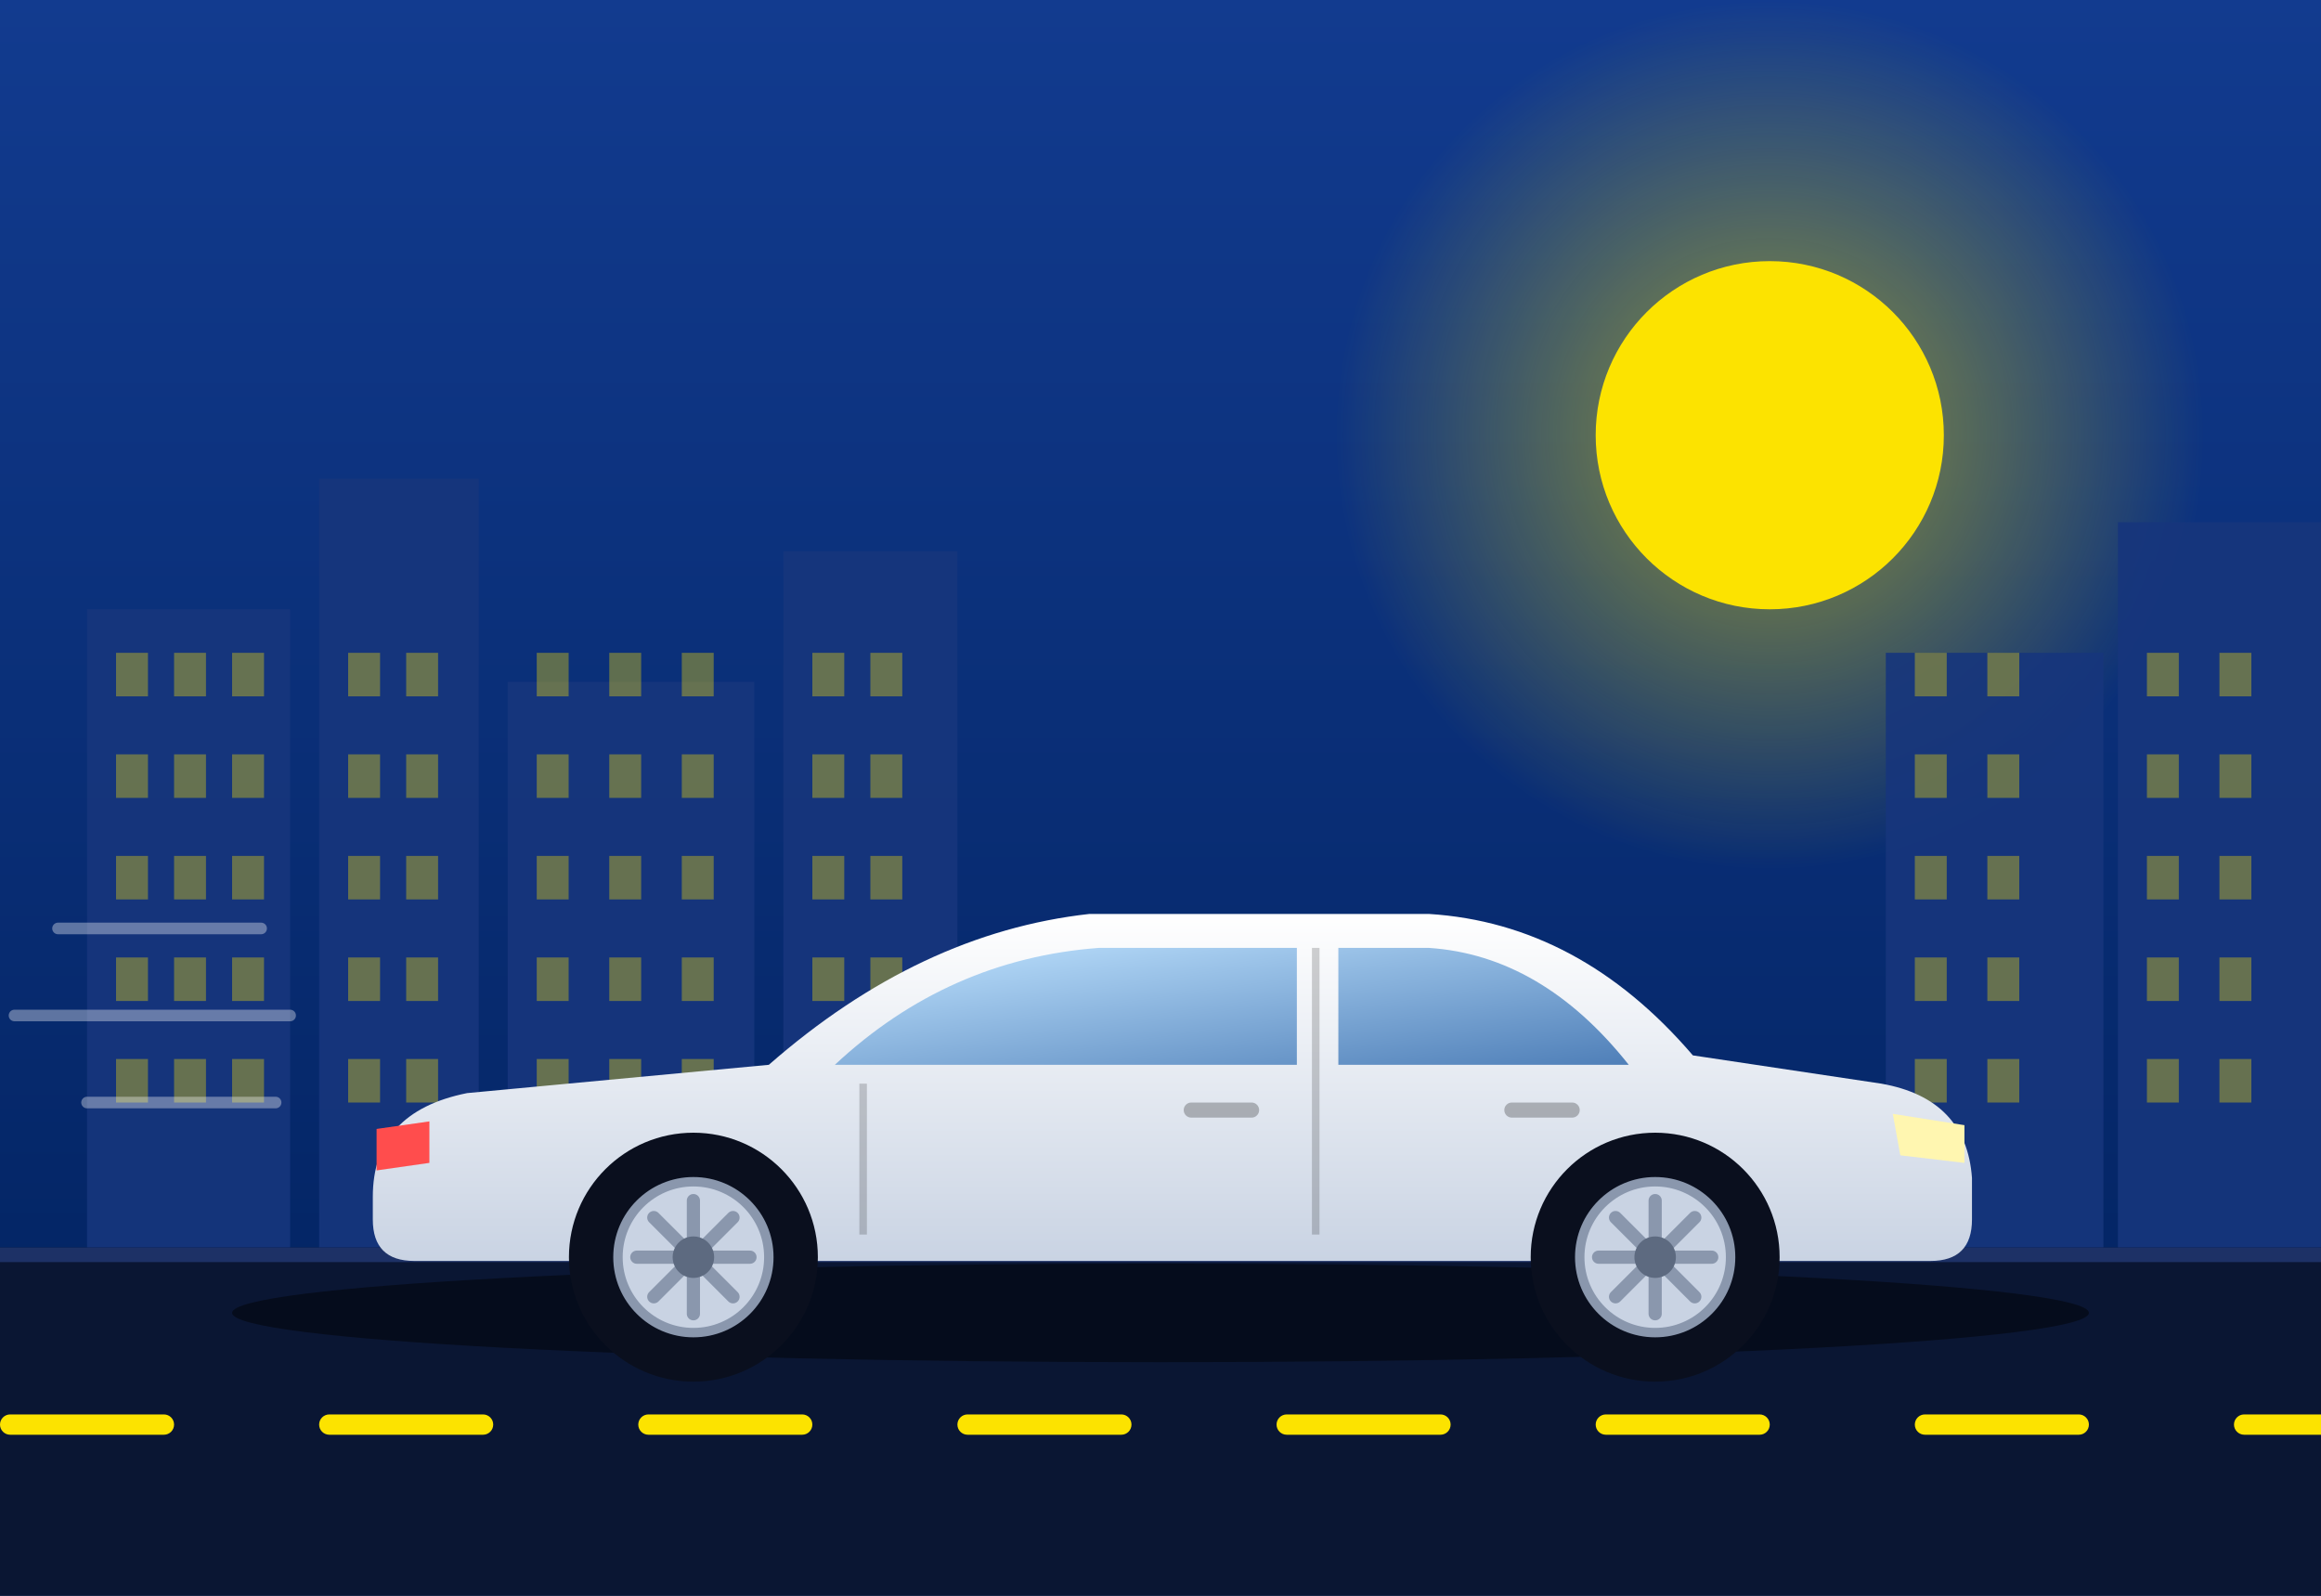
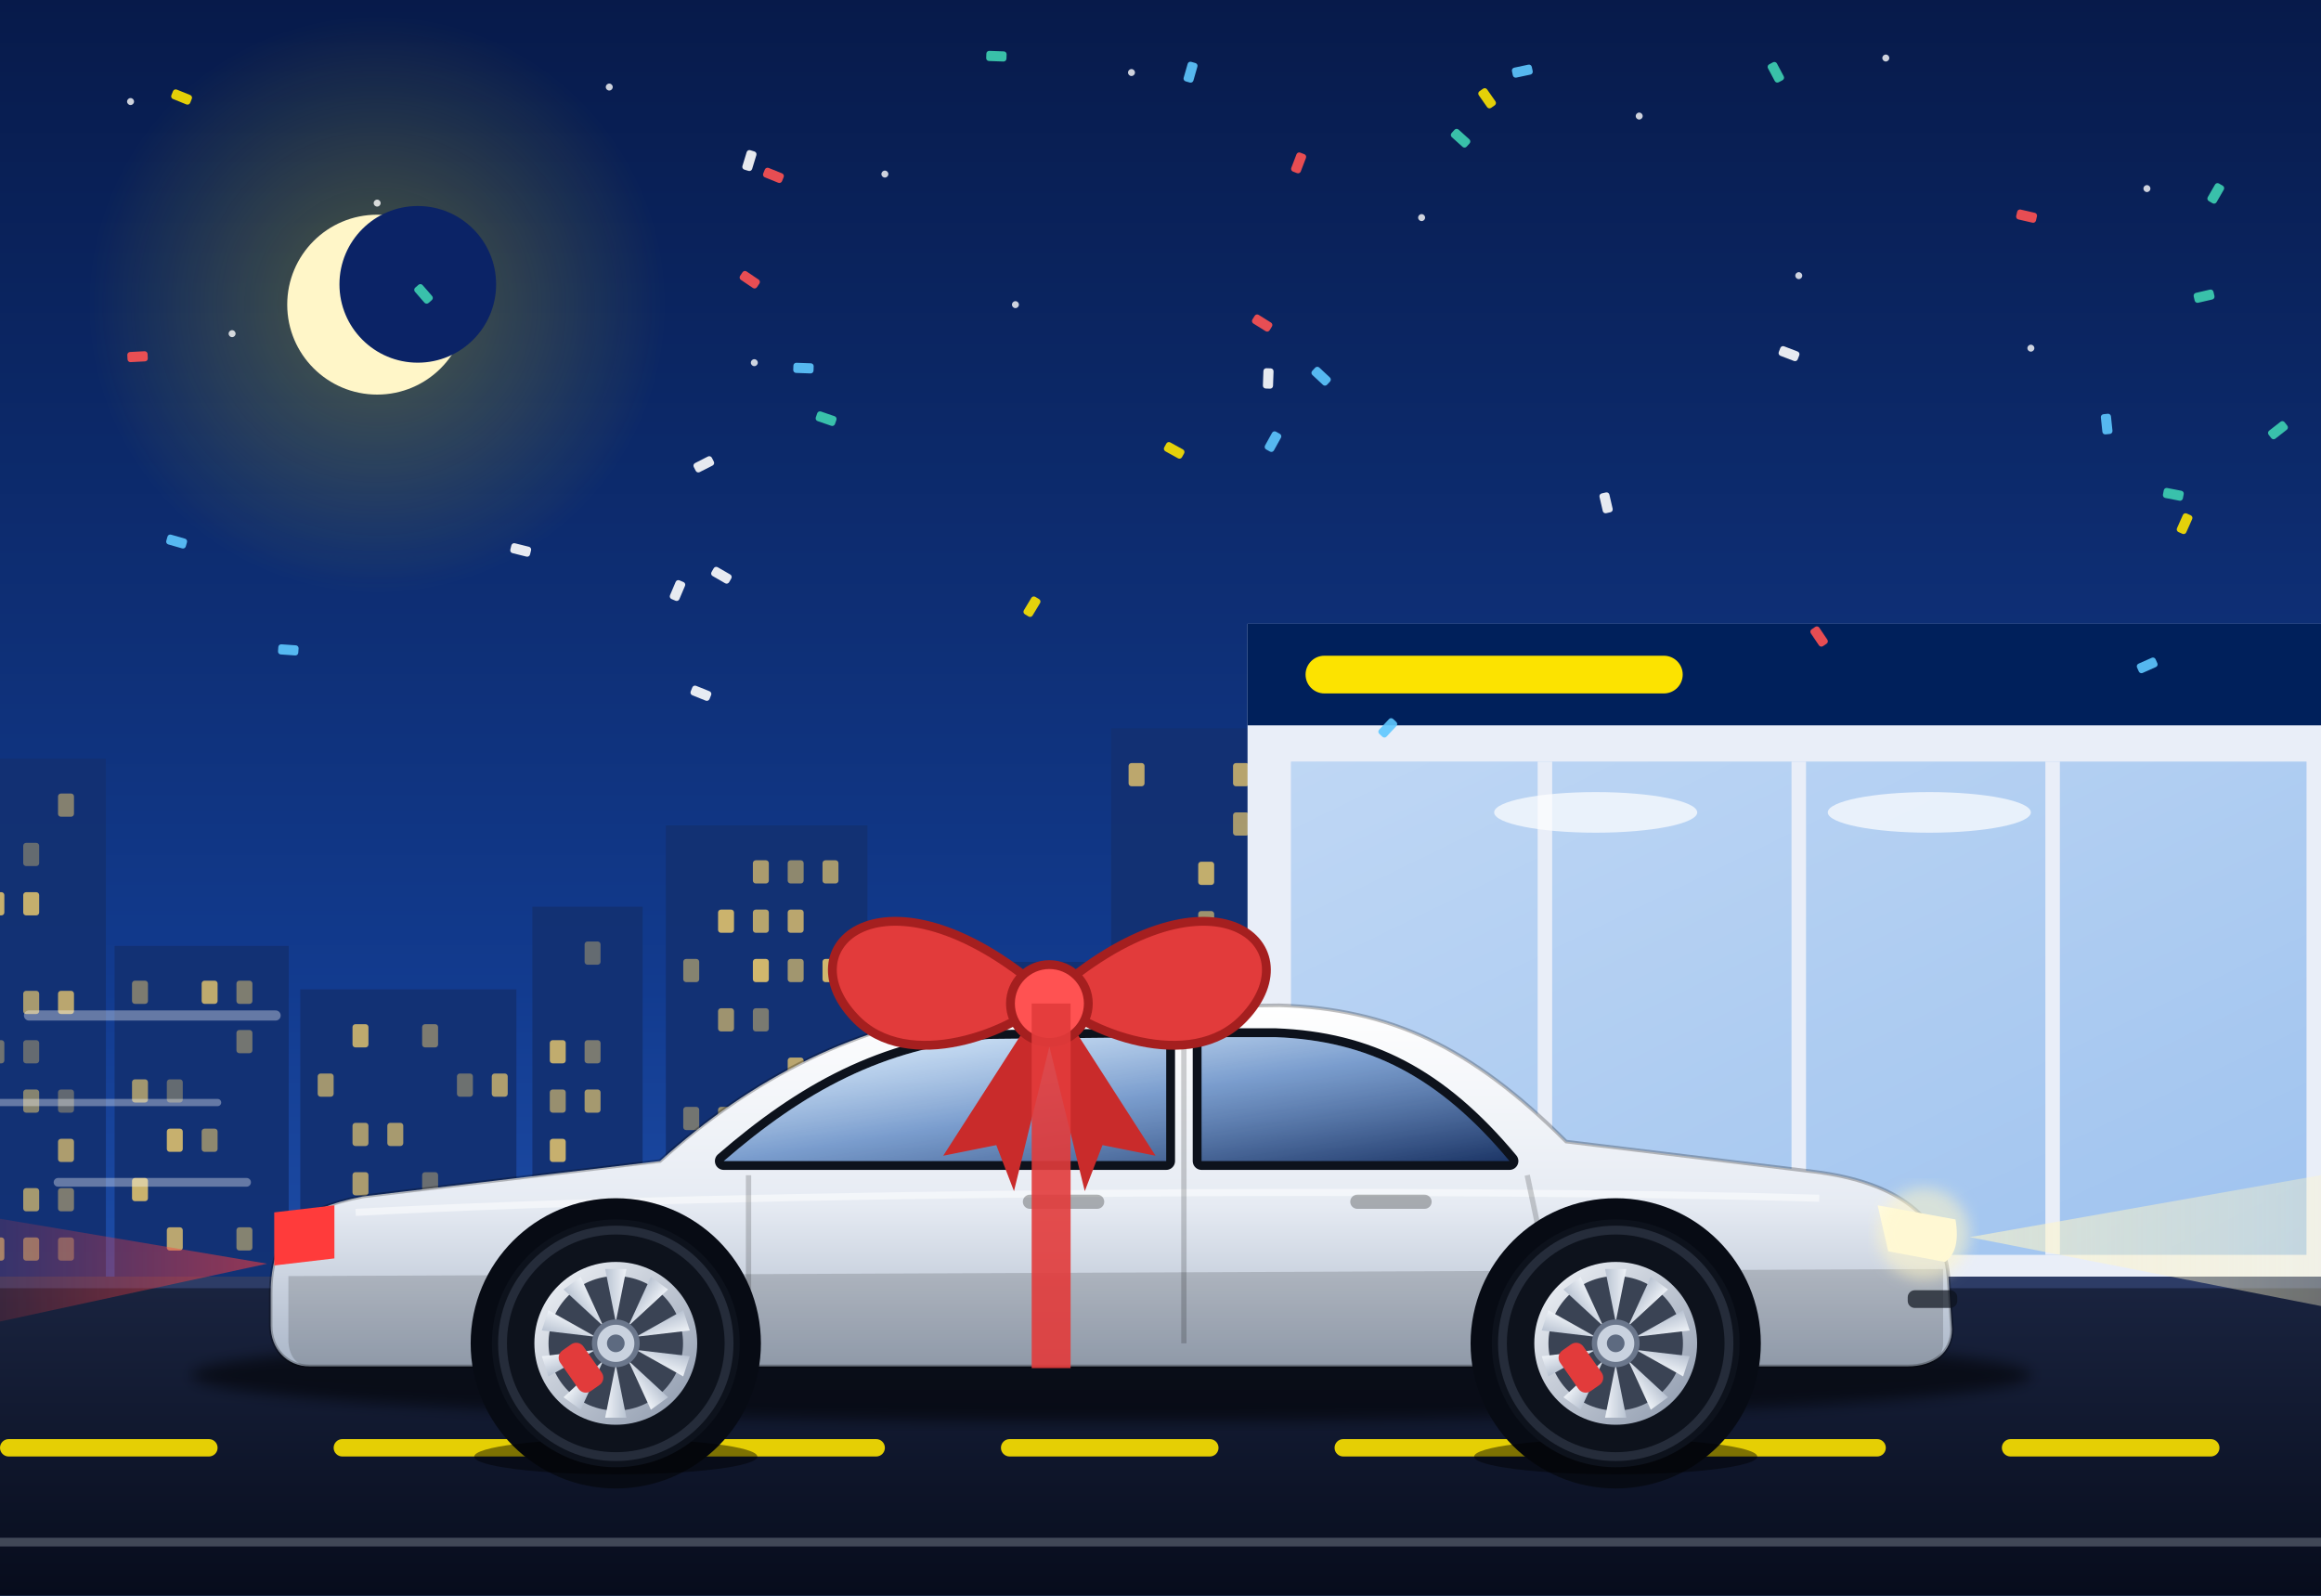
<svg xmlns="http://www.w3.org/2000/svg" viewBox="0 0 1600 1100">
  <defs>
    <linearGradient id="sky" x1="0" y1="0" x2="0" y2="1">
-       <stop offset="0" stop-color="#123b8f" />
-       <stop offset="1" stop-color="#00205b" />
+       <stop offset="0" stop-color="#071a4a" />
+       <stop offset=".62" stop-color="#123b8f" />
+       <stop offset="1" stop-color="#2a5fc0" />
    </linearGradient>
    <linearGradient id="body" x1="0" y1="0" x2="0" y2="1">
      <stop offset="0" stop-color="#ffffff" />
-       <stop offset="1" stop-color="#c9d3e3" />
+       <stop offset=".55" stop-color="#e6ebf3" />
+       <stop offset="1" stop-color="#aab6c8" />
    </linearGradient>
    <linearGradient id="glass" x1="0" y1="0" x2="1" y2="1">
-       <stop offset="0" stop-color="#bfe3ff" />
-       <stop offset="1" stop-color="#4f7fb8" />
-     </linearGradient>
-     <radialGradient id="glow" cx="0.5" cy="0.5" r="0.5">
-       <stop offset="0" stop-color="#fce300" stop-opacity=".55" />
+       <stop offset="0" stop-color="#cfe9ff" />
+       <stop offset=".5" stop-color="#5b86c2" />
+       <stop offset="1" stop-color="#1c3566" />
+     </linearGradient>
+     <linearGradient id="rim" x1="0" y1="0" x2="1" y2="1">
+       <stop offset="0" stop-color="#f4f7fb" />
+       <stop offset="1" stop-color="#8a96aa" />
+     </linearGradient>
+     <linearGradient id="spoke" x1="0" y1="0" x2="1" y2="0">
+       <stop offset="0" stop-color="#b9c3d2" />
+       <stop offset="1" stop-color="#eef2f7" />
+     </linearGradient>
+     <linearGradient id="road" x1="0" y1="0" x2="0" y2="1">
+       <stop offset="0" stop-color="#1a2440" />
+       <stop offset="1" stop-color="#070c1c" />
+     </linearGradient>
+     <linearGradient id="beam" x1="0" y1="0" x2="1" y2="0">
+       <stop offset="0" stop-color="#fff6c8" stop-opacity=".75" />
+       <stop offset="1" stop-color="#fff6c8" stop-opacity="0" />
+     </linearGradient>
+     <linearGradient id="tail" x1="1" y1="0" x2="0" y2="0">
+       <stop offset="0" stop-color="#ff3b3b" stop-opacity=".55" />
+       <stop offset="1" stop-color="#ff3b3b" stop-opacity="0" />
+     </linearGradient>
+     <radialGradient id="glow" cx=".5" cy=".5" r=".5">
+       <stop offset="0" stop-color="#fce300" stop-opacity=".8" />
      <stop offset="1" stop-color="#fce300" stop-opacity="0" />
    </radialGradient>
+     <radialGradient id="spot" cx=".5" cy="0" r="1">
+       <stop offset="0" stop-color="#fff9d6" stop-opacity=".55" />
+       <stop offset="1" stop-color="#fff9d6" stop-opacity="0" />
+     </radialGradient>
+     <linearGradient id="shine" x1="0" y1="0" x2="1" y2="1">
+       <stop offset="0" stop-color="#fff" stop-opacity=".55" />
+       <stop offset="1" stop-color="#fff" stop-opacity="0" />
+     </linearGradient>
+     <filter id="soft" x="-20%" y="-20%" width="140%" height="140%">
+       <feGaussianBlur stdDeviation="14" />
+     </filter>
+     <filter id="blur4">
+       <feGaussianBlur stdDeviation="4" />
+     </filter>
  </defs>
  <rect width="1600" height="1100" fill="url(#sky)" />
-   <circle cx="1220" cy="300" r="300" fill="url(#glow)" />
-   <circle cx="1220" cy="300" r="120" fill="#fce300" />
-   <g fill="#16357c" opacity=".9">
-     <rect x="60" y="420" width="140" height="440" />
-     <rect x="220" y="330" width="110" height="530" />
-     <rect x="350" y="470" width="170" height="390" />
-     <rect x="540" y="380" width="120" height="480" />
-     <rect x="1300" y="450" width="150" height="410" />
-     <rect x="1460" y="360" width="140" height="500" />
+   <circle cx="260" cy="210" r="200" fill="url(#glow)" opacity=".35" />
+   <circle cx="260" cy="210" r="62" fill="#fff6c8" />
+   <circle cx="288" cy="196" r="54" fill="#0b2366" />
+   <circle cx="90" cy="70" r="2.4" fill="#fff" opacity=".8" />
+   <circle cx="260" cy="140" r="2.4" fill="#fff" opacity=".8" />
+   <circle cx="420" cy="60" r="2.4" fill="#fff" opacity=".8" />
+   <circle cx="610" cy="120" r="2.4" fill="#fff" opacity=".8" />
+   <circle cx="780" cy="50" r="2.4" fill="#fff" opacity=".8" />
+   <circle cx="980" cy="150" r="2.4" fill="#fff" opacity=".8" />
+   <circle cx="1130" cy="80" r="2.4" fill="#fff" opacity=".8" />
+   <circle cx="1300" cy="40" r="2.4" fill="#fff" opacity=".8" />
+   <circle cx="1480" cy="130" r="2.4" fill="#fff" opacity=".8" />
+   <circle cx="160" cy="230" r="2.4" fill="#fff" opacity=".8" />
+   <circle cx="700" cy="210" r="2.4" fill="#fff" opacity=".8" />
+   <circle cx="1400" cy="240" r="2.4" fill="#fff" opacity=".8" />
+   <circle cx="520" cy="250" r="2.4" fill="#fff" opacity=".8" />
+   <circle cx="1240" cy="190" r="2.4" fill="#fff" opacity=".8" />
+   <g opacity=".95">
+     <rect x="-20" y="523" width="93" height="357" fill="#123072" />
+     <rect x="40" y="547" width="11" height="16" rx="2" fill="#ffd76a" opacity="0.50" />
+     <rect x="16" y="581" width="11" height="16" rx="2" fill="#ffd76a" opacity="0.36" />
+     <rect x="-8" y="615" width="11" height="16" rx="2" fill="#ffd76a" opacity="0.80" />
+     <rect x="16" y="615" width="11" height="16" rx="2" fill="#ffd76a" opacity="0.79" />
+     <rect x="16" y="683" width="11" height="16" rx="2" fill="#ffd76a" opacity="0.66" />
+     <rect x="40" y="683" width="11" height="16" rx="2" fill="#ffd76a" opacity="0.74" />
+     <rect x="-8" y="717" width="11" height="16" rx="2" fill="#ffd76a" opacity="0.41" />
+     <rect x="16" y="717" width="11" height="16" rx="2" fill="#ffd76a" opacity="0.37" />
+     <rect x="16" y="751" width="11" height="16" rx="2" fill="#ffd76a" opacity="0.51" />
+     <rect x="40" y="751" width="11" height="16" rx="2" fill="#ffd76a" opacity="0.35" />
+     <rect x="40" y="785" width="11" height="16" rx="2" fill="#ffd76a" opacity="0.68" />
+     <rect x="16" y="819" width="11" height="16" rx="2" fill="#ffd76a" opacity="0.65" />
+     <rect x="40" y="819" width="11" height="16" rx="2" fill="#ffd76a" opacity="0.47" />
+     <rect x="-8" y="853" width="11" height="16" rx="2" fill="#ffd76a" opacity="0.59" />
+     <rect x="16" y="853" width="11" height="16" rx="2" fill="#ffd76a" opacity="0.50" />
+     <rect x="40" y="853" width="11" height="16" rx="2" fill="#ffd76a" opacity="0.38" />
+     <rect x="79" y="652" width="120" height="228" fill="#123072" />
+     <rect x="91" y="676" width="11" height="16" rx="2" fill="#ffd76a" opacity="0.47" />
+     <rect x="139" y="676" width="11" height="16" rx="2" fill="#ffd76a" opacity="0.76" />
+     <rect x="163" y="676" width="11" height="16" rx="2" fill="#ffd76a" opacity="0.48" />
+     <rect x="163" y="710" width="11" height="16" rx="2" fill="#ffd76a" opacity="0.43" />
+     <rect x="91" y="744" width="11" height="16" rx="2" fill="#ffd76a" opacity="0.63" />
+     <rect x="115" y="744" width="11" height="16" rx="2" fill="#ffd76a" opacity="0.36" />
+     <rect x="115" y="778" width="11" height="16" rx="2" fill="#ffd76a" opacity="0.80" />
+     <rect x="139" y="778" width="11" height="16" rx="2" fill="#ffd76a" opacity="0.55" />
+     <rect x="91" y="812" width="11" height="16" rx="2" fill="#ffd76a" opacity="0.81" />
+     <rect x="115" y="846" width="11" height="16" rx="2" fill="#ffd76a" opacity="0.74" />
+     <rect x="163" y="846" width="11" height="16" rx="2" fill="#ffd76a" opacity="0.51" />
+     <rect x="207" y="682" width="149" height="198" fill="#123072" />
+     <rect x="243" y="706" width="11" height="16" rx="2" fill="#ffd76a" opacity="0.76" />
+     <rect x="291" y="706" width="11" height="16" rx="2" fill="#ffd76a" opacity="0.47" />
+     <rect x="219" y="740" width="11" height="16" rx="2" fill="#ffd76a" opacity="0.64" />
+     <rect x="315" y="740" width="11" height="16" rx="2" fill="#ffd76a" opacity="0.40" />
+     <rect x="339" y="740" width="11" height="16" rx="2" fill="#ffd76a" opacity="0.69" />
+     <rect x="243" y="774" width="11" height="16" rx="2" fill="#ffd76a" opacity="0.66" />
+     <rect x="267" y="774" width="11" height="16" rx="2" fill="#ffd76a" opacity="0.66" />
+     <rect x="243" y="808" width="11" height="16" rx="2" fill="#ffd76a" opacity="0.67" />
+     <rect x="291" y="808" width="11" height="16" rx="2" fill="#ffd76a" opacity="0.39" />
+     <rect x="219" y="842" width="11" height="16" rx="2" fill="#ffd76a" opacity="0.80" />
+     <rect x="243" y="842" width="11" height="16" rx="2" fill="#ffd76a" opacity="0.70" />
+     <rect x="291" y="842" width="11" height="16" rx="2" fill="#ffd76a" opacity="0.38" />
+     <rect x="367" y="625" width="76" height="255" fill="#123072" />
+     <rect x="403" y="649" width="11" height="16" rx="2" fill="#ffd76a" opacity="0.36" />
+     <rect x="379" y="717" width="11" height="16" rx="2" fill="#ffd76a" opacity="0.77" />
+     <rect x="403" y="717" width="11" height="16" rx="2" fill="#ffd76a" opacity="0.46" />
+     <rect x="379" y="751" width="11" height="16" rx="2" fill="#ffd76a" opacity="0.59" />
+     <rect x="403" y="751" width="11" height="16" rx="2" fill="#ffd76a" opacity="0.65" />
+     <rect x="379" y="785" width="11" height="16" rx="2" fill="#ffd76a" opacity="0.80" />
+     <rect x="379" y="853" width="11" height="16" rx="2" fill="#ffd76a" opacity="0.48" />
+     <rect x="459" y="569" width="139" height="311" fill="#123072" />
+     <rect x="519" y="593" width="11" height="16" rx="2" fill="#ffd76a" opacity="0.67" />
+     <rect x="543" y="593" width="11" height="16" rx="2" fill="#ffd76a" opacity="0.55" />
+     <rect x="567" y="593" width="11" height="16" rx="2" fill="#ffd76a" opacity="0.66" />
+     <rect x="495" y="627" width="11" height="16" rx="2" fill="#ffd76a" opacity="0.82" />
+     <rect x="519" y="627" width="11" height="16" rx="2" fill="#ffd76a" opacity="0.73" />
+     <rect x="543" y="627" width="11" height="16" rx="2" fill="#ffd76a" opacity="0.74" />
+     <rect x="471" y="661" width="11" height="16" rx="2" fill="#ffd76a" opacity="0.51" />
+     <rect x="519" y="661" width="11" height="16" rx="2" fill="#ffd76a" opacity="0.84" />
+     <rect x="543" y="661" width="11" height="16" rx="2" fill="#ffd76a" opacity="0.63" />
+     <rect x="567" y="661" width="11" height="16" rx="2" fill="#ffd76a" opacity="0.84" />
+     <rect x="495" y="695" width="11" height="16" rx="2" fill="#ffd76a" opacity="0.62" />
+     <rect x="519" y="695" width="11" height="16" rx="2" fill="#ffd76a" opacity="0.46" />
+     <rect x="543" y="729" width="11" height="16" rx="2" fill="#ffd76a" opacity="0.74" />
+     <rect x="471" y="763" width="11" height="16" rx="2" fill="#ffd76a" opacity="0.43" />
+     <rect x="495" y="763" width="11" height="16" rx="2" fill="#ffd76a" opacity="0.59" />
+     <rect x="567" y="763" width="11" height="16" rx="2" fill="#ffd76a" opacity="0.46" />
+     <rect x="543" y="797" width="11" height="16" rx="2" fill="#ffd76a" opacity="0.36" />
+     <rect x="471" y="831" width="11" height="16" rx="2" fill="#ffd76a" opacity="0.58" />
+     <rect x="495" y="831" width="11" height="16" rx="2" fill="#ffd76a" opacity="0.41" />
+     <rect x="519" y="831" width="11" height="16" rx="2" fill="#ffd76a" opacity="0.54" />
+     <rect x="543" y="831" width="11" height="16" rx="2" fill="#ffd76a" opacity="0.42" />
+     <rect x="567" y="831" width="11" height="16" rx="2" fill="#ffd76a" opacity="0.51" />
+     <rect x="618" y="663" width="139" height="217" fill="#123072" />
+     <rect x="654" y="687" width="11" height="16" rx="2" fill="#ffd76a" opacity="0.50" />
+     <rect x="630" y="721" width="11" height="16" rx="2" fill="#ffd76a" opacity="0.68" />
+     <rect x="654" y="721" width="11" height="16" rx="2" fill="#ffd76a" opacity="0.43" />
+     <rect x="678" y="721" width="11" height="16" rx="2" fill="#ffd76a" opacity="0.76" />
+     <rect x="702" y="721" width="11" height="16" rx="2" fill="#ffd76a" opacity="0.58" />
+     <rect x="726" y="721" width="11" height="16" rx="2" fill="#ffd76a" opacity="0.38" />
+     <rect x="630" y="755" width="11" height="16" rx="2" fill="#ffd76a" opacity="0.39" />
+     <rect x="654" y="755" width="11" height="16" rx="2" fill="#ffd76a" opacity="0.48" />
+     <rect x="678" y="755" width="11" height="16" rx="2" fill="#ffd76a" opacity="0.49" />
+     <rect x="702" y="755" width="11" height="16" rx="2" fill="#ffd76a" opacity="0.35" />
+     <rect x="726" y="755" width="11" height="16" rx="2" fill="#ffd76a" opacity="0.52" />
+     <rect x="654" y="789" width="11" height="16" rx="2" fill="#ffd76a" opacity="0.46" />
+     <rect x="678" y="789" width="11" height="16" rx="2" fill="#ffd76a" opacity="0.53" />
+     <rect x="702" y="789" width="11" height="16" rx="2" fill="#ffd76a" opacity="0.70" />
+     <rect x="630" y="823" width="11" height="16" rx="2" fill="#ffd76a" opacity="0.68" />
+     <rect x="702" y="823" width="11" height="16" rx="2" fill="#ffd76a" opacity="0.77" />
+     <rect x="678" y="857" width="11" height="16" rx="2" fill="#ffd76a" opacity="0.53" />
+     <rect x="726" y="857" width="11" height="16" rx="2" fill="#ffd76a" opacity="0.62" />
+     <rect x="766" y="502" width="106" height="378" fill="#123072" />
+     <rect x="778" y="526" width="11" height="16" rx="2" fill="#ffd76a" opacity="0.75" />
+     <rect x="850" y="526" width="11" height="16" rx="2" fill="#ffd76a" opacity="0.73" />
+     <rect x="850" y="560" width="11" height="16" rx="2" fill="#ffd76a" opacity="0.66" />
+     <rect x="826" y="594" width="11" height="16" rx="2" fill="#ffd76a" opacity="0.78" />
+     <rect x="826" y="628" width="11" height="16" rx="2" fill="#ffd76a" opacity="0.62" />
+     <rect x="778" y="662" width="11" height="16" rx="2" fill="#ffd76a" opacity="0.41" />
+     <rect x="826" y="662" width="11" height="16" rx="2" fill="#ffd76a" opacity="0.39" />
+     <rect x="826" y="730" width="11" height="16" rx="2" fill="#ffd76a" opacity="0.48" />
+     <rect x="850" y="730" width="11" height="16" rx="2" fill="#ffd76a" opacity="0.57" />
+     <rect x="778" y="764" width="11" height="16" rx="2" fill="#ffd76a" opacity="0.70" />
+     <rect x="826" y="764" width="11" height="16" rx="2" fill="#ffd76a" opacity="0.43" />
+     <rect x="778" y="798" width="11" height="16" rx="2" fill="#ffd76a" opacity="0.79" />
+     <rect x="826" y="798" width="11" height="16" rx="2" fill="#ffd76a" opacity="0.44" />
+     <rect x="778" y="832" width="11" height="16" rx="2" fill="#ffd76a" opacity="0.44" />
+     <rect x="826" y="832" width="11" height="16" rx="2" fill="#ffd76a" opacity="0.64" />
+     <rect x="895" y="570" width="157" height="310" fill="#123072" />
+     <rect x="955" y="594" width="11" height="16" rx="2" fill="#ffd76a" opacity="0.61" />
+     <rect x="1027" y="628" width="11" height="16" rx="2" fill="#ffd76a" opacity="0.38" />
+     <rect x="979" y="662" width="11" height="16" rx="2" fill="#ffd76a" opacity="0.49" />
+     <rect x="1003" y="662" width="11" height="16" rx="2" fill="#ffd76a" opacity="0.83" />
+     <rect x="907" y="696" width="11" height="16" rx="2" fill="#ffd76a" opacity="0.62" />
+     <rect x="931" y="696" width="11" height="16" rx="2" fill="#ffd76a" opacity="0.85" />
+     <rect x="979" y="696" width="11" height="16" rx="2" fill="#ffd76a" opacity="0.67" />
+     <rect x="907" y="730" width="11" height="16" rx="2" fill="#ffd76a" opacity="0.76" />
+     <rect x="931" y="730" width="11" height="16" rx="2" fill="#ffd76a" opacity="0.65" />
+     <rect x="955" y="730" width="11" height="16" rx="2" fill="#ffd76a" opacity="0.69" />
+     <rect x="979" y="730" width="11" height="16" rx="2" fill="#ffd76a" opacity="0.35" />
+     <rect x="907" y="764" width="11" height="16" rx="2" fill="#ffd76a" opacity="0.67" />
+     <rect x="931" y="764" width="11" height="16" rx="2" fill="#ffd76a" opacity="0.40" />
+     <rect x="955" y="764" width="11" height="16" rx="2" fill="#ffd76a" opacity="0.63" />
+     <rect x="1003" y="764" width="11" height="16" rx="2" fill="#ffd76a" opacity="0.75" />
+     <rect x="1027" y="764" width="11" height="16" rx="2" fill="#ffd76a" opacity="0.38" />
+     <rect x="907" y="798" width="11" height="16" rx="2" fill="#ffd76a" opacity="0.58" />
+     <rect x="955" y="798" width="11" height="16" rx="2" fill="#ffd76a" opacity="0.38" />
+     <rect x="979" y="798" width="11" height="16" rx="2" fill="#ffd76a" opacity="0.41" />
+     <rect x="1003" y="798" width="11" height="16" rx="2" fill="#ffd76a" opacity="0.84" />
+     <rect x="1027" y="798" width="11" height="16" rx="2" fill="#ffd76a" opacity="0.42" />
+     <rect x="955" y="832" width="11" height="16" rx="2" fill="#ffd76a" opacity="0.61" />
+     <rect x="1074" y="648" width="80" height="232" fill="#123072" />
+     <rect x="1086" y="706" width="11" height="16" rx="2" fill="#ffd76a" opacity="0.72" />
+     <rect x="1086" y="740" width="11" height="16" rx="2" fill="#ffd76a" opacity="0.54" />
+     <rect x="1110" y="740" width="11" height="16" rx="2" fill="#ffd76a" opacity="0.65" />
+     <rect x="1086" y="774" width="11" height="16" rx="2" fill="#ffd76a" opacity="0.39" />
+     <rect x="1110" y="808" width="11" height="16" rx="2" fill="#ffd76a" opacity="0.72" />
+     <rect x="1134" y="808" width="11" height="16" rx="2" fill="#ffd76a" opacity="0.62" />
+     <rect x="1086" y="842" width="11" height="16" rx="2" fill="#ffd76a" opacity="0.70" />
+     <rect x="1173" y="599" width="80" height="281" fill="#123072" />
+     <rect x="1185" y="623" width="11" height="16" rx="2" fill="#ffd76a" opacity="0.47" />
+     <rect x="1233" y="623" width="11" height="16" rx="2" fill="#ffd76a" opacity="0.72" />
+     <rect x="1185" y="657" width="11" height="16" rx="2" fill="#ffd76a" opacity="0.42" />
+     <rect x="1209" y="657" width="11" height="16" rx="2" fill="#ffd76a" opacity="0.54" />
+     <rect x="1185" y="691" width="11" height="16" rx="2" fill="#ffd76a" opacity="0.60" />
+     <rect x="1209" y="725" width="11" height="16" rx="2" fill="#ffd76a" opacity="0.84" />
+     <rect x="1185" y="759" width="11" height="16" rx="2" fill="#ffd76a" opacity="0.78" />
+     <rect x="1233" y="759" width="11" height="16" rx="2" fill="#ffd76a" opacity="0.65" />
+     <rect x="1185" y="793" width="11" height="16" rx="2" fill="#ffd76a" opacity="0.37" />
+     <rect x="1209" y="793" width="11" height="16" rx="2" fill="#ffd76a" opacity="0.37" />
+     <rect x="1209" y="827" width="11" height="16" rx="2" fill="#ffd76a" opacity="0.75" />
+     <rect x="1233" y="827" width="11" height="16" rx="2" fill="#ffd76a" opacity="0.39" />
+     <rect x="1264" y="614" width="120" height="266" fill="#123072" />
+     <rect x="1276" y="638" width="11" height="16" rx="2" fill="#ffd76a" opacity="0.64" />
+     <rect x="1300" y="638" width="11" height="16" rx="2" fill="#ffd76a" opacity="0.77" />
+     <rect x="1300" y="672" width="11" height="16" rx="2" fill="#ffd76a" opacity="0.72" />
+     <rect x="1324" y="672" width="11" height="16" rx="2" fill="#ffd76a" opacity="0.39" />
+     <rect x="1348" y="672" width="11" height="16" rx="2" fill="#ffd76a" opacity="0.39" />
+     <rect x="1324" y="706" width="11" height="16" rx="2" fill="#ffd76a" opacity="0.40" />
+     <rect x="1276" y="740" width="11" height="16" rx="2" fill="#ffd76a" opacity="0.55" />
+     <rect x="1300" y="740" width="11" height="16" rx="2" fill="#ffd76a" opacity="0.35" />
+     <rect x="1324" y="740" width="11" height="16" rx="2" fill="#ffd76a" opacity="0.44" />
+     <rect x="1348" y="740" width="11" height="16" rx="2" fill="#ffd76a" opacity="0.69" />
+     <rect x="1324" y="774" width="11" height="16" rx="2" fill="#ffd76a" opacity="0.45" />
+     <rect x="1348" y="774" width="11" height="16" rx="2" fill="#ffd76a" opacity="0.80" />
+     <rect x="1276" y="808" width="11" height="16" rx="2" fill="#ffd76a" opacity="0.48" />
+     <rect x="1324" y="808" width="11" height="16" rx="2" fill="#ffd76a" opacity="0.46" />
+     <rect x="1276" y="842" width="11" height="16" rx="2" fill="#ffd76a" opacity="0.79" />
+     <rect x="1300" y="842" width="11" height="16" rx="2" fill="#ffd76a" opacity="0.66" />
+     <rect x="1348" y="842" width="11" height="16" rx="2" fill="#ffd76a" opacity="0.49" />
+     <rect x="1403" y="690" width="113" height="190" fill="#123072" />
+     <rect x="1439" y="714" width="11" height="16" rx="2" fill="#ffd76a" opacity="0.61" />
+     <rect x="1463" y="714" width="11" height="16" rx="2" fill="#ffd76a" opacity="0.61" />
+     <rect x="1415" y="748" width="11" height="16" rx="2" fill="#ffd76a" opacity="0.53" />
+     <rect x="1439" y="748" width="11" height="16" rx="2" fill="#ffd76a" opacity="0.65" />
+     <rect x="1415" y="782" width="11" height="16" rx="2" fill="#ffd76a" opacity="0.56" />
+     <rect x="1439" y="782" width="11" height="16" rx="2" fill="#ffd76a" opacity="0.53" />
+     <rect x="1415" y="816" width="11" height="16" rx="2" fill="#ffd76a" opacity="0.69" />
+     <rect x="1463" y="816" width="11" height="16" rx="2" fill="#ffd76a" opacity="0.43" />
+     <rect x="1415" y="850" width="11" height="16" rx="2" fill="#ffd76a" opacity="0.43" />
+     <rect x="1439" y="850" width="11" height="16" rx="2" fill="#ffd76a" opacity="0.76" />
+     <rect x="1463" y="850" width="11" height="16" rx="2" fill="#ffd76a" opacity="0.68" />
+     <rect x="1487" y="850" width="11" height="16" rx="2" fill="#ffd76a" opacity="0.67" />
+     <rect x="1525" y="687" width="146" height="193" fill="#123072" />
+     <rect x="1537" y="711" width="11" height="16" rx="2" fill="#ffd76a" opacity="0.83" />
+     <rect x="1609" y="711" width="11" height="16" rx="2" fill="#ffd76a" opacity="0.82" />
+     <rect x="1633" y="745" width="11" height="16" rx="2" fill="#ffd76a" opacity="0.83" />
+     <rect x="1537" y="779" width="11" height="16" rx="2" fill="#ffd76a" opacity="0.44" />
+     <rect x="1585" y="779" width="11" height="16" rx="2" fill="#ffd76a" opacity="0.69" />
+     <rect x="1609" y="779" width="11" height="16" rx="2" fill="#ffd76a" opacity="0.51" />
+     <rect x="1537" y="813" width="11" height="16" rx="2" fill="#ffd76a" opacity="0.82" />
+     <rect x="1585" y="813" width="11" height="16" rx="2" fill="#ffd76a" opacity="0.61" />
+     <rect x="1609" y="813" width="11" height="16" rx="2" fill="#ffd76a" opacity="0.41" />
+     <rect x="1633" y="813" width="11" height="16" rx="2" fill="#ffd76a" opacity="0.78" />
+     <rect x="1537" y="847" width="11" height="16" rx="2" fill="#ffd76a" opacity="0.49" />
+     <rect x="1561" y="847" width="11" height="16" rx="2" fill="#ffd76a" opacity="0.70" />
+     <rect x="1585" y="847" width="11" height="16" rx="2" fill="#ffd76a" opacity="0.62" />
  </g>
-   <g fill="#fce300" opacity=".35">
-     <rect x="80" y="450" width="22" height="30" />
-     <rect x="80" y="520" width="22" height="30" />
-     <rect x="80" y="590" width="22" height="30" />
-     <rect x="80" y="660" width="22" height="30" />
-     <rect x="80" y="730" width="22" height="30" />
-     <rect x="120" y="450" width="22" height="30" />
-     <rect x="120" y="520" width="22" height="30" />
-     <rect x="120" y="590" width="22" height="30" />
-     <rect x="120" y="660" width="22" height="30" />
-     <rect x="120" y="730" width="22" height="30" />
-     <rect x="160" y="450" width="22" height="30" />
-     <rect x="160" y="520" width="22" height="30" />
-     <rect x="160" y="590" width="22" height="30" />
-     <rect x="160" y="660" width="22" height="30" />
-     <rect x="160" y="730" width="22" height="30" />
-     <rect x="240" y="450" width="22" height="30" />
-     <rect x="240" y="520" width="22" height="30" />
-     <rect x="240" y="590" width="22" height="30" />
-     <rect x="240" y="660" width="22" height="30" />
-     <rect x="240" y="730" width="22" height="30" />
-     <rect x="280" y="450" width="22" height="30" />
-     <rect x="280" y="520" width="22" height="30" />
-     <rect x="280" y="590" width="22" height="30" />
-     <rect x="280" y="660" width="22" height="30" />
-     <rect x="280" y="730" width="22" height="30" />
-     <rect x="370" y="450" width="22" height="30" />
-     <rect x="370" y="520" width="22" height="30" />
-     <rect x="370" y="590" width="22" height="30" />
-     <rect x="370" y="660" width="22" height="30" />
-     <rect x="370" y="730" width="22" height="30" />
-     <rect x="420" y="450" width="22" height="30" />
-     <rect x="420" y="520" width="22" height="30" />
-     <rect x="420" y="590" width="22" height="30" />
-     <rect x="420" y="660" width="22" height="30" />
-     <rect x="420" y="730" width="22" height="30" />
-     <rect x="470" y="450" width="22" height="30" />
-     <rect x="470" y="520" width="22" height="30" />
-     <rect x="470" y="590" width="22" height="30" />
-     <rect x="470" y="660" width="22" height="30" />
-     <rect x="470" y="730" width="22" height="30" />
-     <rect x="560" y="450" width="22" height="30" />
-     <rect x="560" y="520" width="22" height="30" />
-     <rect x="560" y="590" width="22" height="30" />
-     <rect x="560" y="660" width="22" height="30" />
-     <rect x="560" y="730" width="22" height="30" />
-     <rect x="600" y="450" width="22" height="30" />
-     <rect x="600" y="520" width="22" height="30" />
-     <rect x="600" y="590" width="22" height="30" />
-     <rect x="600" y="660" width="22" height="30" />
-     <rect x="600" y="730" width="22" height="30" />
-     <rect x="1320" y="450" width="22" height="30" />
-     <rect x="1320" y="520" width="22" height="30" />
-     <rect x="1320" y="590" width="22" height="30" />
-     <rect x="1320" y="660" width="22" height="30" />
-     <rect x="1320" y="730" width="22" height="30" />
-     <rect x="1370" y="450" width="22" height="30" />
-     <rect x="1370" y="520" width="22" height="30" />
-     <rect x="1370" y="590" width="22" height="30" />
-     <rect x="1370" y="660" width="22" height="30" />
-     <rect x="1370" y="730" width="22" height="30" />
-     <rect x="1480" y="450" width="22" height="30" />
-     <rect x="1480" y="520" width="22" height="30" />
-     <rect x="1480" y="590" width="22" height="30" />
-     <rect x="1480" y="660" width="22" height="30" />
-     <rect x="1480" y="730" width="22" height="30" />
-     <rect x="1530" y="450" width="22" height="30" />
-     <rect x="1530" y="520" width="22" height="30" />
-     <rect x="1530" y="590" width="22" height="30" />
-     <rect x="1530" y="660" width="22" height="30" />
-     <rect x="1530" y="730" width="22" height="30" />
+   <g>
+     <rect x="860" y="430" width="760" height="450" fill="#e9eef8" />
+     <rect x="860" y="430" width="760" height="70" fill="#00205b" />
+     <rect x="900" y="452" width="260" height="26" rx="13" fill="#fce300" />
+     <rect x="890" y="525" width="700" height="340" fill="#9fc3ef" />
+     <rect x="890" y="525" width="700" height="340" fill="url(#shine)" opacity=".6" />
+     <g stroke="#e9eef8" stroke-width="10">
+       <line x1="1065" y1="525" x2="1065" y2="865" />
+       <line x1="1240" y1="525" x2="1240" y2="865" />
+       <line x1="1415" y1="525" x2="1415" y2="865" />
+     </g>
+     <ellipse cx="1100" cy="560" rx="70" ry="14" fill="#fff" opacity=".7" />
+     <ellipse cx="1330" cy="560" rx="70" ry="14" fill="#fff" opacity=".7" />
  </g>
-   <rect y="860" width="1600" height="240" fill="#0a1633" />
-   <rect y="860" width="1600" height="10" fill="#1d3166" />
-   <g fill="#fce300">
-     <rect x="0" y="975" width="120" height="14" rx="7" />
-     <rect x="220" y="975" width="120" height="14" rx="7" />
-     <rect x="440" y="975" width="120" height="14" rx="7" />
-     <rect x="660" y="975" width="120" height="14" rx="7" />
-     <rect x="880" y="975" width="120" height="14" rx="7" />
-     <rect x="1100" y="975" width="120" height="14" rx="7" />
-     <rect x="1320" y="975" width="120" height="14" rx="7" />
-     <rect x="1540" y="975" width="120" height="14" rx="7" />
+   <rect y="880" width="1600" height="220" fill="url(#road)" />
+   <rect y="880" width="1600" height="8" fill="#2d3c66" />
+   <rect y="1060" width="1600" height="6" fill="#e9eef8" opacity=".25" />
+   <rect x="0" y="992" width="150" height="12" rx="6" fill="#fce300" opacity=".9" />
+   <rect x="230" y="992" width="150" height="12" rx="6" fill="#fce300" opacity=".9" />
+   <rect x="460" y="992" width="150" height="12" rx="6" fill="#fce300" opacity=".9" />
+   <rect x="690" y="992" width="150" height="12" rx="6" fill="#fce300" opacity=".9" />
+   <rect x="920" y="992" width="150" height="12" rx="6" fill="#fce300" opacity=".9" />
+   <rect x="1150" y="992" width="150" height="12" rx="6" fill="#fce300" opacity=".9" />
+   <rect x="1380" y="992" width="150" height="12" rx="6" fill="#fce300" opacity=".9" />
+   <g stroke="#fff" stroke-linecap="round" opacity=".35">
+     <line x1="20" y1="700" x2="190" y2="700" stroke-width="7" />
+     <line x1="0" y1="760" x2="150" y2="760" stroke-width="5" />
+     <line x1="40" y1="815" x2="170" y2="815" stroke-width="6" />
  </g>
-   <g stroke="#ffffff" stroke-opacity=".35" stroke-width="8" stroke-linecap="round">
-     <line x1="40" y1="640" x2="180" y2="640" />
-     <line x1="10" y1="700" x2="200" y2="700" />
-     <line x1="60" y1="760" x2="190" y2="760" />
+   <g transform="translate(150,560) scale(1.22)">
+     <path d="M990,240 L1500,150 L1500,340 Z" fill="url(#beam)" opacity=".8" />
+     <path d="M28,255 L-180,220 L-180,300 Z" fill="url(#tail)" />
+     <ellipse cx="505" cy="318" rx="520" ry="26" fill="#000" opacity=".55" filter="url(#blur4)" />
+     <path d="M30,272 C30,238 46,224 82,217 L250,197 C302,150 362,119 432,111 L600,109 C662,111 708,132 762,186 L902,203 C950,209 975,229 978,262 L980,292 C980,305 970,313 955,313 L52,313 C39,313 30,303 30,290 Z" fill="url(#body)" />
+     <path d="M30,272 C30,238 46,224 82,217 L250,197 C302,150 362,119 432,111 L600,109 C662,111 708,132 762,186 L902,203 C950,209 975,229 978,262 L980,292 C980,305 970,313 955,313 L52,313 C39,313 30,303 30,290 Z" fill="none" stroke="#000" stroke-opacity=".25" stroke-width="2" />
+     <path d="M40,262 L975,258 L975,300 C975,308 968,313 958,313 L52,313 C44,313 40,306 40,298 Z" fill="#000" opacity=".16" />
+     <path d="M78,226 C300,214 700,212 905,218" stroke="#fff" stroke-opacity=".5" stroke-width="4" fill="none" />
+     <path d="M286,197 C331,158 376,133 436,128 L536,127 L536,197 Z M556,127 L598,127 C650,129 690,149 730,197 L556,197 Z" fill="#0d121c" transform="translate(0,0)" stroke="#0d121c" stroke-width="10" stroke-linejoin="round" />
+     <path d="M286,197 C331,158 376,133 436,128 L536,127 L536,197 Z M556,127 L598,127 C650,129 690,149 730,197 L556,197 Z" fill="url(#glass)" />
+     <path d="M286,197 C331,158 376,133 436,128 L536,127 L536,197 Z M556,127 L598,127 C650,129 690,149 730,197 L556,197 Z" fill="url(#shine)" opacity=".7" />
+     <path d="M546,127 L546,300 M300,205 L300,300 M740,205 L760,300" stroke="#000" stroke-opacity=".18" stroke-width="3" fill="none" />
+     <rect x="455" y="216" width="46" height="8" rx="4" fill="#000" opacity=".28" />
+     <rect x="640" y="216" width="46" height="8" rx="4" fill="#000" opacity=".28" />
+     <circle cx="225" cy="300" r="82" fill="#070b14" />
+     <circle cx="790" cy="300" r="82" fill="#070b14" />
+     <g transform="translate(225,300)">
+       <ellipse cx="0" cy="64" rx="80" ry="10" fill="#000" opacity=".45" />
+       <circle r="70" fill="#0d121c" />
+       <circle r="64" fill="none" stroke="#252c3a" stroke-width="5" />
+       <circle r="46" fill="url(#rim)" />
+       <circle r="38" fill="#3a4354" />
+       <path d="M0,-12 L-6,-42 L6,-42 Z" fill="url(#spoke)" transform="rotate(0)" />
+       <path d="M0,-12 L-6,-42 L6,-42 Z" fill="url(#spoke)" transform="rotate(36)" />
+       <path d="M0,-12 L-6,-42 L6,-42 Z" fill="url(#spoke)" transform="rotate(72)" />
+       <path d="M0,-12 L-6,-42 L6,-42 Z" fill="url(#spoke)" transform="rotate(108)" />
+       <path d="M0,-12 L-6,-42 L6,-42 Z" fill="url(#spoke)" transform="rotate(144)" />
+       <path d="M0,-12 L-6,-42 L6,-42 Z" fill="url(#spoke)" transform="rotate(180)" />
+       <path d="M0,-12 L-6,-42 L6,-42 Z" fill="url(#spoke)" transform="rotate(216)" />
+       <path d="M0,-12 L-6,-42 L6,-42 Z" fill="url(#spoke)" transform="rotate(252)" />
+       <path d="M0,-12 L-6,-42 L6,-42 Z" fill="url(#spoke)" transform="rotate(288)" />
+       <path d="M0,-12 L-6,-42 L6,-42 Z" fill="url(#spoke)" transform="rotate(324)" />
+       <rect x="-32" y="-14" width="16" height="28" rx="5" fill="#e23b3b" transform="rotate(-35)" />
+       <circle r="12" fill="#c9d2df" stroke="#6b778c" stroke-width="3" />
+       <circle r="5" fill="#5d6a80" />
+     </g>
+     <g transform="translate(790,300)">
+       <ellipse cx="0" cy="64" rx="80" ry="10" fill="#000" opacity=".45" />
+       <circle r="70" fill="#0d121c" />
+       <circle r="64" fill="none" stroke="#252c3a" stroke-width="5" />
+       <circle r="46" fill="url(#rim)" />
+       <circle r="38" fill="#3a4354" />
+       <path d="M0,-12 L-6,-42 L6,-42 Z" fill="url(#spoke)" transform="rotate(0)" />
+       <path d="M0,-12 L-6,-42 L6,-42 Z" fill="url(#spoke)" transform="rotate(36)" />
+       <path d="M0,-12 L-6,-42 L6,-42 Z" fill="url(#spoke)" transform="rotate(72)" />
+       <path d="M0,-12 L-6,-42 L6,-42 Z" fill="url(#spoke)" transform="rotate(108)" />
+       <path d="M0,-12 L-6,-42 L6,-42 Z" fill="url(#spoke)" transform="rotate(144)" />
+       <path d="M0,-12 L-6,-42 L6,-42 Z" fill="url(#spoke)" transform="rotate(180)" />
+       <path d="M0,-12 L-6,-42 L6,-42 Z" fill="url(#spoke)" transform="rotate(216)" />
+       <path d="M0,-12 L-6,-42 L6,-42 Z" fill="url(#spoke)" transform="rotate(252)" />
+       <path d="M0,-12 L-6,-42 L6,-42 Z" fill="url(#spoke)" transform="rotate(288)" />
+       <path d="M0,-12 L-6,-42 L6,-42 Z" fill="url(#spoke)" transform="rotate(324)" />
+       <rect x="-32" y="-14" width="16" height="28" rx="5" fill="#e23b3b" transform="rotate(-35)" />
+       <circle r="12" fill="#c9d2df" stroke="#6b778c" stroke-width="3" />
+       <circle r="5" fill="#5d6a80" />
+     </g>
+     <path d="M938,222 L982,230 C984,242 982,250 976,254 L944,248 Z" fill="#fffbe0" />
+     <circle cx="964" cy="238" r="26" fill="#fff6c8" opacity=".55" filter="url(#blur4)" />
+     <path d="M32,226 L66,222 L66,252 L32,256 Z" fill="#ff3b3b" />
+     <rect x="955" y="270" width="28" height="10" rx="4" fill="#0d121c" opacity=".7" />
+     <g transform="translate(470,64)">
+       <rect x="-470" y="38" width="1060" height="22" fill="#e23b3b" opacity=".0" />
+       <path d="M0,40 C-90,-40 -150,10 -110,52 C-80,84 -20,60 0,40 Z" fill="#e23b3b" stroke="#a51f1f" stroke-width="5" />
+       <path d="M0,40 C90,-40 150,10 110,52 C80,84 20,60 0,40 Z" fill="#e23b3b" stroke="#a51f1f" stroke-width="5" />
+       <path d="M-6,46 L-60,130 L-30,124 L-20,150 L4,52 Z" fill="#c92b2b" />
+       <path d="M6,46 L60,130 L30,124 L20,150 L-4,52 Z" fill="#c92b2b" />
+       <circle cx="0" cy="44" r="22" fill="#ff5252" stroke="#a51f1f" stroke-width="5" />
+     </g>
+     <rect x="460" y="108" width="22" height="206" fill="#e23b3b" opacity=".9" />
  </g>
-   <ellipse cx="800" cy="905" rx="640" ry="34" fill="#000" opacity=".45" />
-   <g transform="translate(205,500) scale(1.3)">
-     <path d="M40,250 Q40,205 90,195 L250,180 Q330,110 420,100 L600,100 Q680,105 740,175 L840,190 Q885,198 888,240 L888,262 Q888,284 866,284 L62,284 Q40,284 40,262Z" fill="url(#body)" />
-     <path d="M285,180 Q345,124 425,118 L530,118 L530,180Z M552,118 L600,118 Q660,122 706,180 L552,180Z" fill="url(#glass)" />
-     <path d="M540,118 L540,270 M300,190 L300,270" stroke="#000" stroke-opacity=".18" stroke-width="4" />
-     <rect x="470" y="200" width="40" height="8" rx="4" fill="#000" opacity=".25" />
-     <rect x="640" y="200" width="40" height="8" rx="4" fill="#000" opacity=".25" />
-     <path d="M846,206 L884,212 L884,232 L850,228Z" fill="#fff6b0" />
-     <path d="M42,214 L70,210 L70,232 L42,236Z" fill="#ff4d4d" />
-     <g transform="translate(210,282)">
-       <circle r="66" fill="#0a0f1e" />
-       <circle r="40" fill="#c9d3e3" />
-       <circle r="40" fill="none" stroke="#8a97ad" stroke-width="5" />
-       <g stroke="#8a97ad" stroke-width="7" stroke-linecap="round">
-         <line x1="0" y1="-30" x2="0" y2="30" />
-         <line x1="-30" y1="0" x2="30" y2="0" />
-         <line x1="-21" y1="-21" x2="21" y2="21" />
-         <line x1="-21" y1="21" x2="21" y2="-21" />
-       </g>
-       <circle r="11" fill="#5d6a80" />
-     </g>
-     <g transform="translate(720,282)">
-       <circle r="66" fill="#0a0f1e" />
-       <circle r="40" fill="#c9d3e3" />
-       <circle r="40" fill="none" stroke="#8a97ad" stroke-width="5" />
-       <g stroke="#8a97ad" stroke-width="7" stroke-linecap="round">
-         <line x1="0" y1="-30" x2="0" y2="30" />
-         <line x1="-30" y1="0" x2="30" y2="0" />
-         <line x1="-21" y1="-21" x2="21" y2="21" />
-         <line x1="-21" y1="21" x2="21" y2="-21" />
-       </g>
-       <circle r="11" fill="#5d6a80" />
-     </g>
-   </g>
+   <rect x="1253" y="431" width="14" height="7" rx="2" fill="#ff5252" transform="rotate(56 1253 431)" opacity=".9" />
+   <rect x="866" y="216" width="14" height="7" rx="2" fill="#ff5252" transform="rotate(32 866 216)" opacity=".9" />
+   <rect x="805" y="304" width="14" height="7" rx="2" fill="#fce300" transform="rotate(29 805 304)" opacity=".9" />
+   <rect x="1492" y="336" width="14" height="7" rx="2" fill="#3ed1b2" transform="rotate(11 1492 336)" opacity=".9" />
+   <rect x="102" y="249" width="14" height="7" rx="2" fill="#ff5252" transform="rotate(177 102 249)" opacity=".9" />
+   <rect x="1527" y="206" width="14" height="7" rx="2" fill="#3ed1b2" transform="rotate(167 1527 206)" opacity=".9" />
+   <rect x="1057" y="51" width="14" height="7" rx="2" fill="#5ec8ff" transform="rotate(168 1057 51)" opacity=".9" />
+   <rect x="1004" y="88" width="14" height="7" rx="2" fill="#3ed1b2" transform="rotate(42 1004 88)" opacity=".9" />
+   <rect x="493" y="390" width="14" height="7" rx="2" fill="#ffffff" transform="rotate(30 493 390)" opacity=".9" />
+   <rect x="478" y="472" width="14" height="7" rx="2" fill="#ffffff" transform="rotate(22 478 472)" opacity=".9" />
+   <rect x="353" y="374" width="14" height="7" rx="2" fill="#ffffff" transform="rotate(14 353 374)" opacity=".9" />
+   <rect x="564" y="283" width="14" height="7" rx="2" fill="#3ed1b2" transform="rotate(19 564 283)" opacity=".9" />
+   <rect x="878" y="254" width="14" height="7" rx="2" fill="#ffffff" transform="rotate(92 878 254)" opacity=".9" />
+   <rect x="528" y="115" width="14" height="7" rx="2" fill="#ff5252" transform="rotate(22 528 115)" opacity=".9" />
+   <rect x="884" y="300" width="14" height="7" rx="2" fill="#5ec8ff" transform="rotate(119 884 300)" opacity=".9" />
+   <rect x="1109" y="339" width="14" height="7" rx="2" fill="#ffffff" transform="rotate(77 1109 339)" opacity=".9" />
+   <rect x="513" y="186" width="14" height="7" rx="2" fill="#ff5252" transform="rotate(34 513 186)" opacity=".9" />
+   <rect x="901" y="107" width="14" height="7" rx="2" fill="#ff5252" transform="rotate(111 901 107)" opacity=".9" />
+   <rect x="908" y="252" width="14" height="7" rx="2" fill="#5ec8ff" transform="rotate(43 908 252)" opacity=".9" />
+   <rect x="1228" y="238" width="14" height="7" rx="2" fill="#ffffff" transform="rotate(21 1228 238)" opacity=".9" />
+   <rect x="1391" y="144" width="14" height="7" rx="2" fill="#ff5252" transform="rotate(13 1391 144)" opacity=".9" />
+   <rect x="718" y="414" width="14" height="7" rx="2" fill="#fce300" transform="rotate(121 718 414)" opacity=".9" />
+   <rect x="1534" y="129" width="14" height="7" rx="2" fill="#3ed1b2" transform="rotate(120 1534 129)" opacity=".9" />
+   <rect x="473" y="402" width="14" height="7" rx="2" fill="#ffffff" transform="rotate(113 473 402)" opacity=".9" />
+   <rect x="493" y="320" width="14" height="7" rx="2" fill="#ffffff" transform="rotate(153 493 320)" opacity=".9" />
+   <rect x="290" y="195" width="14" height="7" rx="2" fill="#3ed1b2" transform="rotate(49 290 195)" opacity=".9" />
+   <rect x="522" y="105" width="14" height="7" rx="2" fill="#ffffff" transform="rotate(107 522 105)" opacity=".9" />
+   <rect x="1024" y="60" width="14" height="7" rx="2" fill="#fce300" transform="rotate(55 1024 60)" opacity=".9" />
+   <rect x="1455" y="285" width="14" height="7" rx="2" fill="#5ec8ff" transform="rotate(84 1455 285)" opacity=".9" />
+   <rect x="192" y="444" width="14" height="7" rx="2" fill="#5ec8ff" transform="rotate(4 192 444)" opacity=".9" />
+   <rect x="1578" y="295" width="14" height="7" rx="2" fill="#3ed1b2" transform="rotate(142 1578 295)" opacity=".9" />
+   <rect x="680" y="35" width="14" height="7" rx="2" fill="#3ed1b2" transform="rotate(2 680 35)" opacity=".9" />
+   <rect x="1512" y="356" width="14" height="7" rx="2" fill="#fce300" transform="rotate(114 1512 356)" opacity=".9" />
+   <rect x="120" y="61" width="14" height="7" rx="2" fill="#fce300" transform="rotate(22 120 61)" opacity=".9" />
+   <rect x="826" y="44" width="14" height="7" rx="2" fill="#5ec8ff" transform="rotate(106 826 44)" opacity=".9" />
+   <rect x="964" y="499" width="14" height="7" rx="2" fill="#5ec8ff" transform="rotate(133 964 499)" opacity=".9" />
+   <rect x="1224" y="42" width="14" height="7" rx="2" fill="#3ed1b2" transform="rotate(62 1224 42)" opacity=".9" />
+   <rect x="1488" y="459" width="14" height="7" rx="2" fill="#5ec8ff" transform="rotate(156 1488 459)" opacity=".9" />
+   <rect x="547" y="250" width="14" height="7" rx="2" fill="#5ec8ff" transform="rotate(2 547 250)" opacity=".9" />
+   <rect x="116" y="368" width="14" height="7" rx="2" fill="#5ec8ff" transform="rotate(16 116 368)" opacity=".9" />
</svg>
